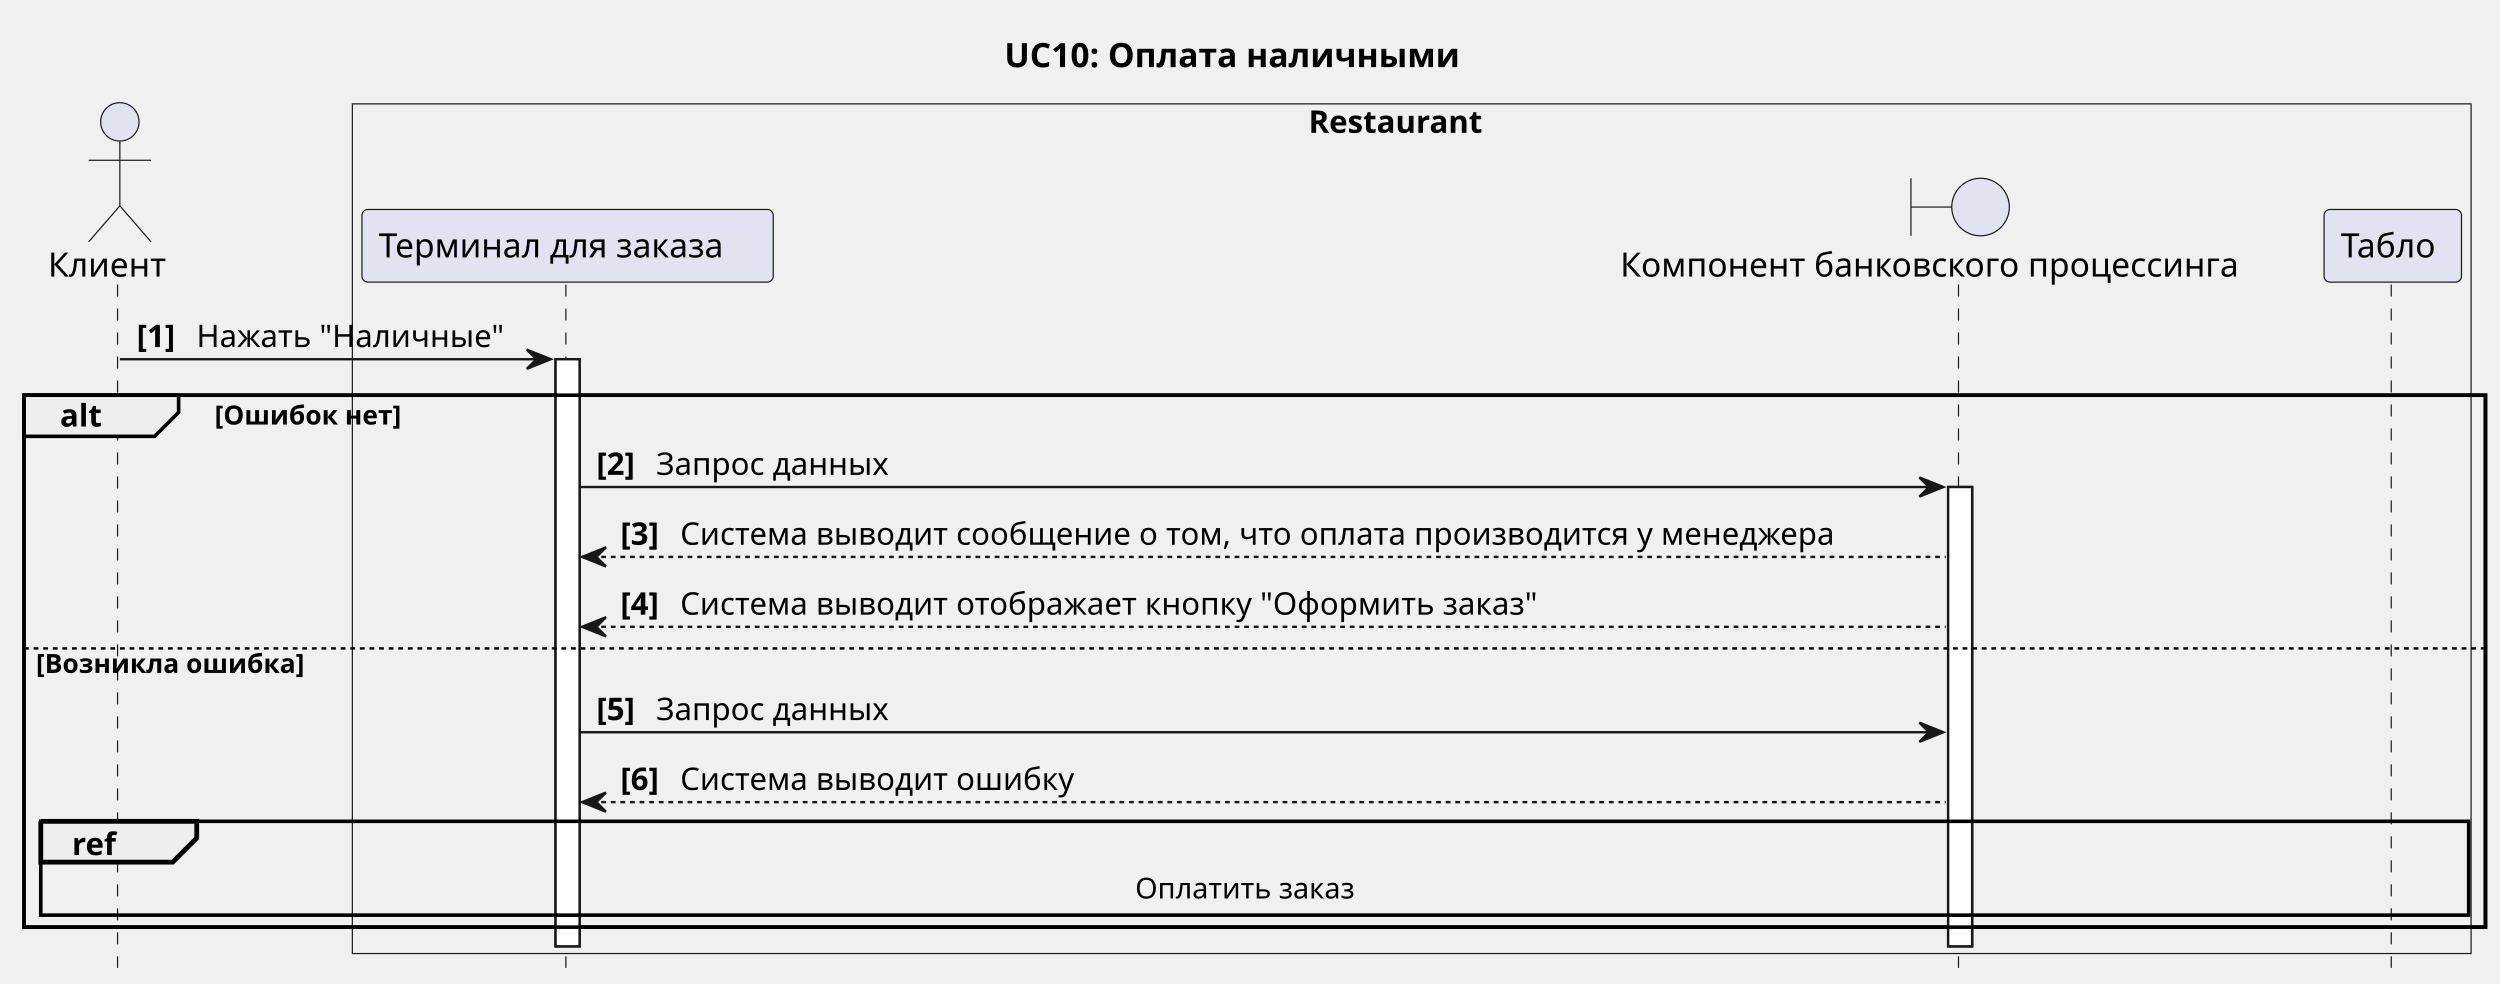
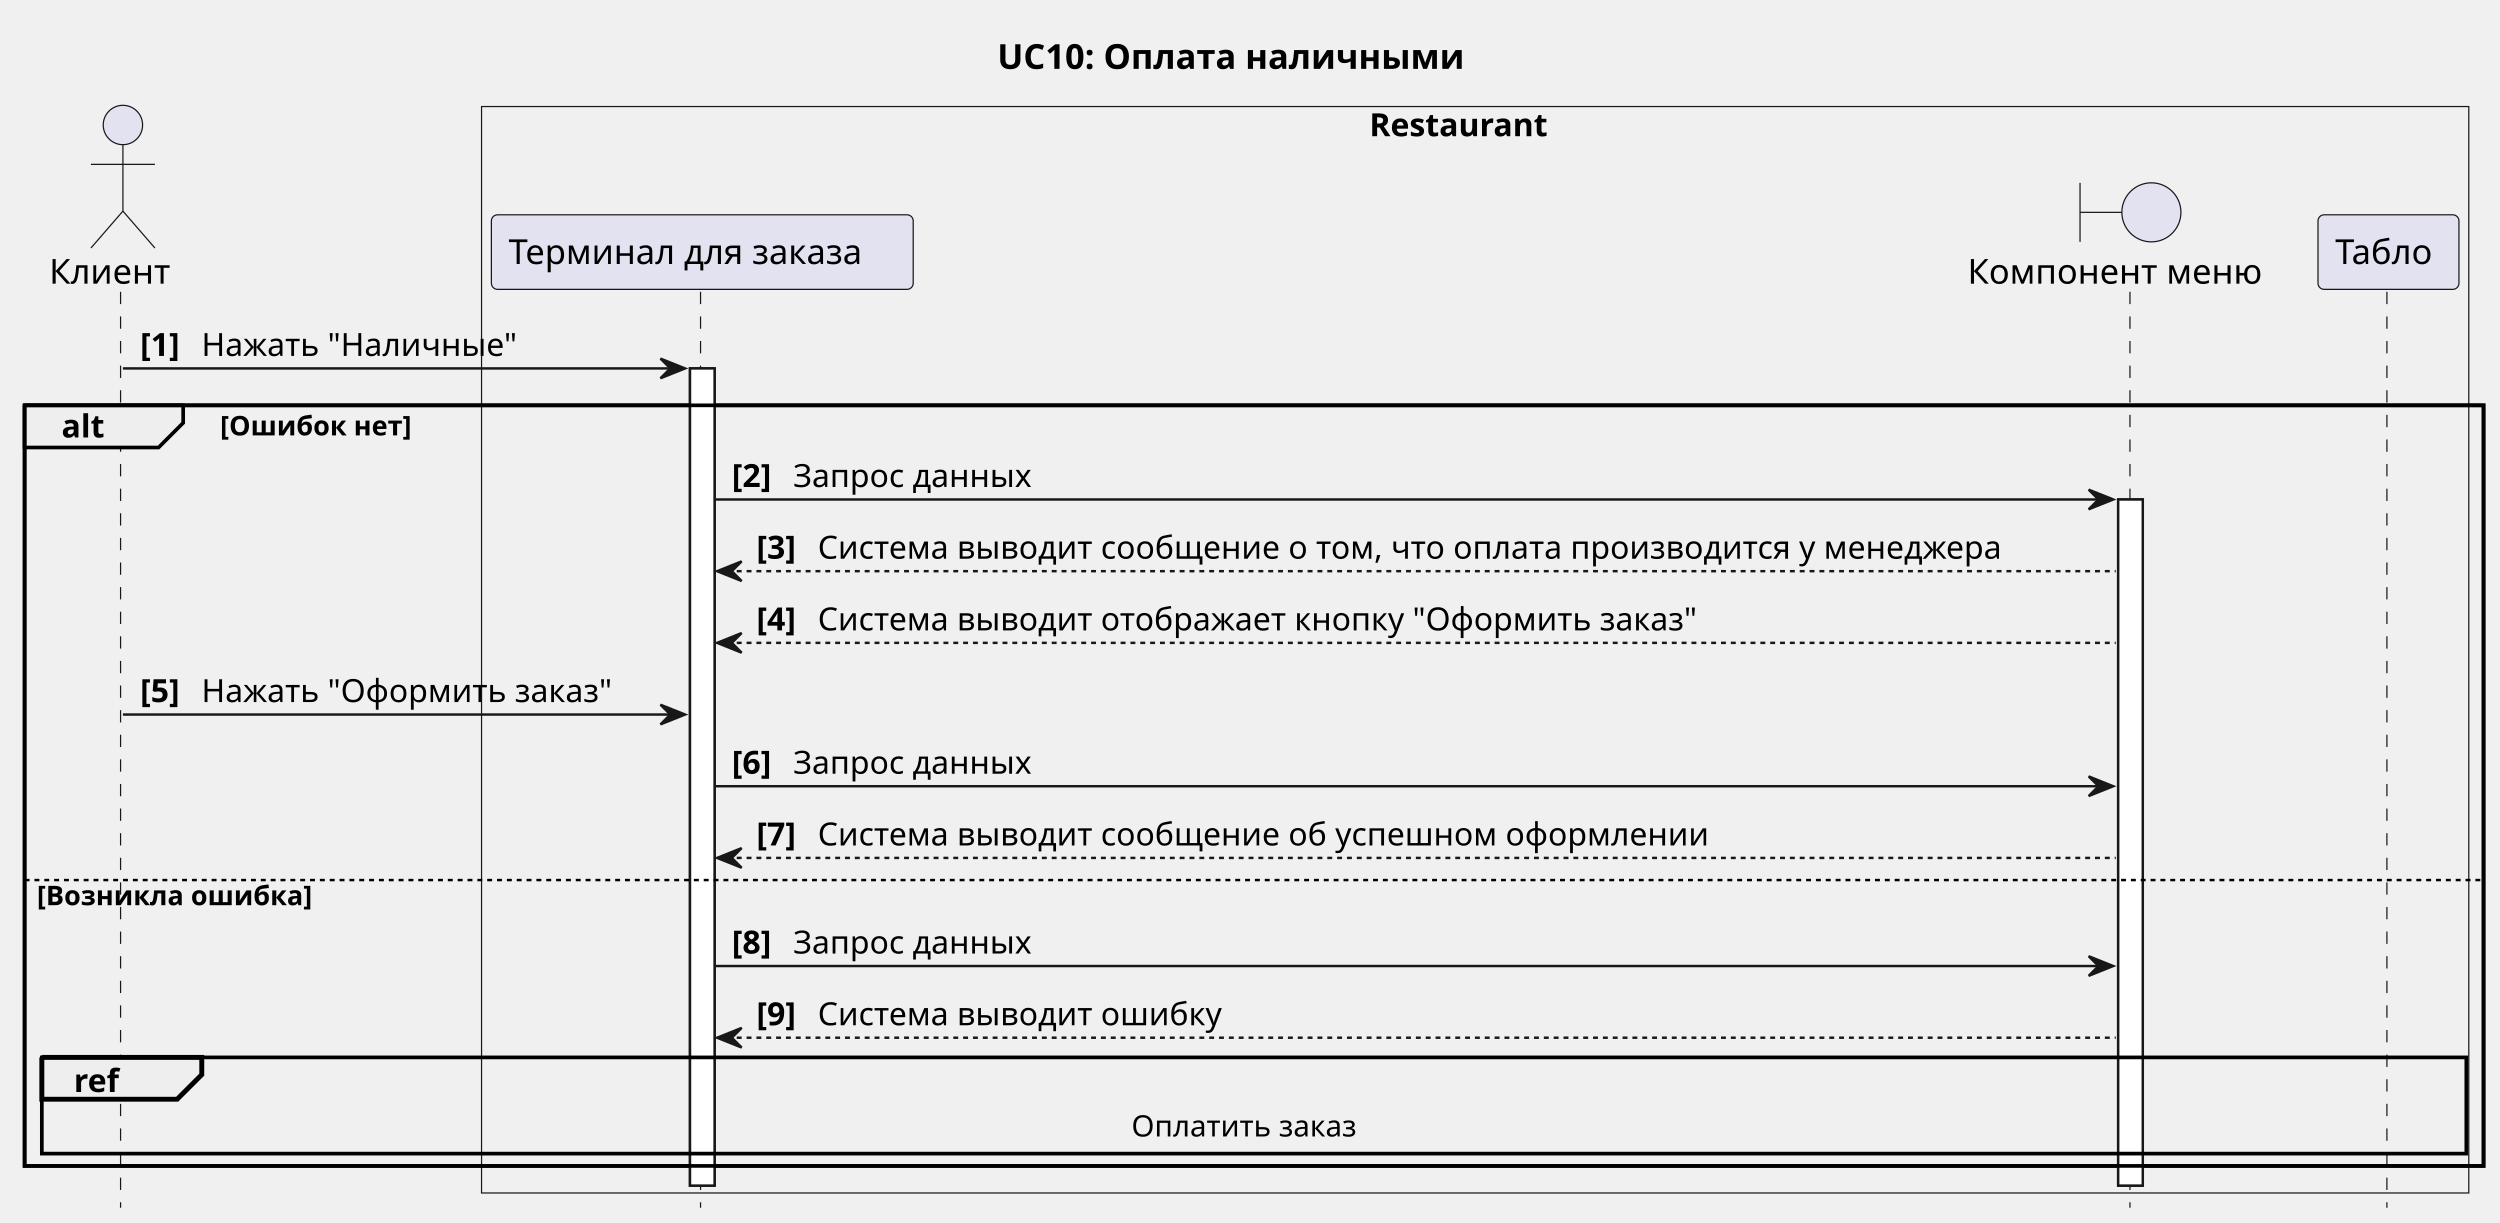
- <svg xmlns="http://www.w3.org/2000/svg" contentStyleType="text/css" height="410px" preserveAspectRatio="none" style="width:1042px;height:410px;background:#FFFFFF;" version="1.1" viewBox="0 0 1042 410" width="1042px" zoomAndPan="magnify">
+ <svg xmlns="http://www.w3.org/2000/svg" contentStyleType="text/css" height="497px" preserveAspectRatio="none" style="width:1016px;height:497px;background:#FFFFFF;" version="1.1" viewBox="0 0 1016 497" width="1016px" zoomAndPan="magnify">
  <defs />
  <g>
-     <text fill="#000000" font-family="sans-serif" font-size="14" font-weight="bold" lengthAdjust="spacing" textLength="207.69" x="418.628" y="27.995">UС10: Оплата наличными</text>
-     <rect fill="none" height="354.133" style="stroke:#181818;stroke-width:0.5;" width="883.088" x="146.857" y="43.297" />
-     <text fill="#000000" font-family="sans-serif" font-size="13" font-weight="bold" lengthAdjust="spacing" textLength="81.46" x="545.408" y="55.364">Restaurant</text>
-     <rect fill="#FFFFFF" height="244.703" style="stroke:#181818;stroke-width:1.0;" width="10" x="231.569" y="149.727" />
-     <rect fill="#FFFFFF" height="191.438" style="stroke:#181818;stroke-width:1.0;" width="10" x="811.983" y="202.992" />
-     <rect fill="none" height="221.703" style="stroke:#000000;stroke-width:1.5;" width="1025.945" x="10" y="164.727" />
-     <line style="stroke:#181818;stroke-width:0.5;stroke-dasharray:5.0,5.0;" x1="49" x2="49" y1="118.594" y2="403.43" />
-     <line style="stroke:#181818;stroke-width:0.5;stroke-dasharray:5.0,5.0;" x1="235.857" x2="235.857" y1="118.594" y2="403.43" />
-     <line style="stroke:#181818;stroke-width:0.5;stroke-dasharray:5.0,5.0;" x1="816.299" x2="816.299" y1="118.594" y2="403.43" />
-     <line style="stroke:#181818;stroke-width:0.5;stroke-dasharray:5.0,5.0;" x1="996.667" x2="996.667" y1="118.594" y2="403.43" />
+     <text fill="#000000" font-family="sans-serif" font-size="14" font-weight="bold" lengthAdjust="spacing" textLength="207.69" x="405.313" y="27.995">UС10: Оплата наличными</text>
+     <rect fill="none" height="441.531" style="stroke:#181818;stroke-width:0.5;" width="807.616" x="195.7" y="43.297" />
+     <text fill="#000000" font-family="sans-serif" font-size="13" font-weight="bold" lengthAdjust="spacing" textLength="81.46" x="556.516" y="55.364">Restaurant</text>
+     <rect fill="#FFFFFF" height="332.102" style="stroke:#181818;stroke-width:1.0;" width="10" x="280.413" y="149.727" />
+     <rect fill="#FFFFFF" height="278.836" style="stroke:#181818;stroke-width:1.0;" width="10" x="860.826" y="202.992" />
+     <rect fill="none" height="309.102" style="stroke:#000000;stroke-width:1.5;" width="999.316" x="10" y="164.727" />
+     <line style="stroke:#181818;stroke-width:0.5;stroke-dasharray:5.0,5.0;" x1="49" x2="49" y1="118.594" y2="490.828" />
+     <line style="stroke:#181818;stroke-width:0.5;stroke-dasharray:5.0,5.0;" x1="284.7" x2="284.7" y1="118.594" y2="490.828" />
+     <line style="stroke:#181818;stroke-width:0.5;stroke-dasharray:5.0,5.0;" x1="865.614" x2="865.614" y1="118.594" y2="490.828" />
+     <line style="stroke:#181818;stroke-width:0.5;stroke-dasharray:5.0,5.0;" x1="970.038" x2="970.038" y1="118.594" y2="490.828" />
    <text fill="#000000" font-family="sans-serif" font-size="14" lengthAdjust="spacing" textLength="53.908" x="20" y="115.292">Клиент</text>
    <ellipse cx="49.954" cy="50.797" fill="#E2E2F0" rx="8" ry="8" style="stroke:#181818;stroke-width:0.5;" />
    <path d="M49.954,58.797 L49.954,85.797 M36.954,66.797 L62.954,66.797 M49.954,85.797 L36.954,100.797 M49.954,85.797 L62.954,100.797 " fill="none" style="stroke:#181818;stroke-width:0.5;" />
-     <rect fill="#E2E2F0" height="30.297" rx="2.5" ry="2.5" style="stroke:#181818;stroke-width:0.5;" width="171.425" x="150.857" y="87.297" />
-     <text fill="#000000" font-family="sans-serif" font-size="14" lengthAdjust="spacing" textLength="157.425" x="157.857" y="107.292">Терминал для заказа</text>
-     <text fill="#000000" font-family="sans-serif" font-size="14" lengthAdjust="spacing" textLength="277.368" x="675.299" y="115.292">Компонент банковского процессинга</text>
-     <path d="M796.483,74.297 L796.483,98.297 M796.483,86.297 L813.483,86.297 " fill="none" style="stroke:#181818;stroke-width:0.5;" />
-     <ellipse cx="825.483" cy="86.297" fill="#E2E2F0" rx="12" ry="12" style="stroke:#181818;stroke-width:0.5;" />
-     <rect fill="#E2E2F0" height="30.297" rx="2.5" ry="2.5" style="stroke:#181818;stroke-width:0.5;" width="57.278" x="968.667" y="87.297" />
-     <text fill="#000000" font-family="sans-serif" font-size="14" lengthAdjust="spacing" textLength="43.278" x="975.667" y="107.292">Табло</text>
-     <rect fill="#FFFFFF" height="244.703" style="stroke:#181818;stroke-width:1.0;" width="10" x="231.569" y="149.727" />
-     <rect fill="#FFFFFF" height="191.438" style="stroke:#181818;stroke-width:1.0;" width="10" x="811.983" y="202.992" />
-     <polygon fill="#181818" points="219.569,145.727,229.569,149.727,219.569,153.727,223.569,149.727" style="stroke:#181818;stroke-width:1.0;" />
-     <line style="stroke:#181818;stroke-width:1.0;" x1="49.954" x2="225.569" y1="149.727" y2="149.727" />
+     <rect fill="#E2E2F0" height="30.297" rx="2.5" ry="2.5" style="stroke:#181818;stroke-width:0.5;" width="171.425" x="199.7" y="87.297" />
+     <text fill="#000000" font-family="sans-serif" font-size="14" lengthAdjust="spacing" textLength="157.425" x="206.7" y="107.292">Терминал для заказа</text>
+     <text fill="#000000" font-family="sans-serif" font-size="14" lengthAdjust="spacing" textLength="126.424" x="799.614" y="115.292">Компонент меню</text>
+     <path d="M845.326,74.297 L845.326,98.297 M845.326,86.297 L862.326,86.297 " fill="none" style="stroke:#181818;stroke-width:0.5;" />
+     <ellipse cx="874.326" cy="86.297" fill="#E2E2F0" rx="12" ry="12" style="stroke:#181818;stroke-width:0.5;" />
+     <rect fill="#E2E2F0" height="30.297" rx="2.5" ry="2.5" style="stroke:#181818;stroke-width:0.5;" width="57.278" x="942.038" y="87.297" />
+     <text fill="#000000" font-family="sans-serif" font-size="14" lengthAdjust="spacing" textLength="43.278" x="949.038" y="107.292">Табло</text>
+     <rect fill="#FFFFFF" height="332.102" style="stroke:#181818;stroke-width:1.0;" width="10" x="280.413" y="149.727" />
+     <rect fill="#FFFFFF" height="278.836" style="stroke:#181818;stroke-width:1.0;" width="10" x="860.826" y="202.992" />
+     <polygon fill="#181818" points="268.413,145.727,278.413,149.727,268.413,153.727,272.413,149.727" style="stroke:#181818;stroke-width:1.0;" />
+     <line style="stroke:#181818;stroke-width:1.0;" x1="49.954" x2="274.413" y1="149.727" y2="149.727" />
    <text fill="#000000" font-family="sans-serif" font-size="13" font-weight="bold" lengthAdjust="spacing" textLength="20.928" x="56.954" y="144.661">[1]</text>
    <text fill="#000000" font-family="sans-serif" font-size="13" lengthAdjust="spacing" textLength="137.687" x="81.882" y="144.661">Нажать "Наличные"</text>
    <path d="M10,164.727 L74.443,164.727 L74.443,171.859 L64.443,181.859 L10,181.859 L10,164.727 " fill="#EEEEEE" style="stroke:#000000;stroke-width:1.5;" />
-     <rect fill="none" height="221.703" style="stroke:#000000;stroke-width:1.5;" width="1025.945" x="10" y="164.727" />
+     <rect fill="none" height="309.102" style="stroke:#000000;stroke-width:1.5;" width="999.316" x="10" y="164.727" />
    <text fill="#000000" font-family="sans-serif" font-size="13" font-weight="bold" lengthAdjust="spacing" textLength="19.443" x="25" y="177.793">alt</text>
    <text fill="#000000" font-family="sans-serif" font-size="11" font-weight="bold" lengthAdjust="spacing" textLength="86.765" x="89.443" y="176.937">[Ошибок нет]</text>
-     <polygon fill="#181818" points="799.983,198.992,809.983,202.992,799.983,206.992,803.983,202.992" style="stroke:#181818;stroke-width:1.0;" />
-     <line style="stroke:#181818;stroke-width:1.0;" x1="241.569" x2="805.983" y1="202.992" y2="202.992" />
-     <text fill="#000000" font-family="sans-serif" font-size="13" font-weight="bold" lengthAdjust="spacing" textLength="20.928" x="248.569" y="197.926">[2]</text>
-     <text fill="#000000" font-family="sans-serif" font-size="13" lengthAdjust="spacing" textLength="104.197" x="273.498" y="197.926">Запрос данных</text>
-     <polygon fill="#181818" points="252.569,228.125,242.569,232.125,252.569,236.125,248.569,232.125" style="stroke:#181818;stroke-width:1.0;" />
-     <line style="stroke:#181818;stroke-width:1.0;stroke-dasharray:2.0,2.0;" x1="246.569" x2="810.983" y1="232.125" y2="232.125" />
-     <text fill="#000000" font-family="sans-serif" font-size="13" font-weight="bold" lengthAdjust="spacing" textLength="20.928" x="258.569" y="227.059">[3]</text>
-     <text fill="#000000" font-family="sans-serif" font-size="13" lengthAdjust="spacing" textLength="521.485" x="283.498" y="227.059">Система выводит сообщение о том, что оплата производится у менеджера</text>
-     <polygon fill="#181818" points="252.569,257.258,242.569,261.258,252.569,265.258,248.569,261.258" style="stroke:#181818;stroke-width:1.0;" />
-     <line style="stroke:#181818;stroke-width:1.0;stroke-dasharray:2.0,2.0;" x1="246.569" x2="810.983" y1="261.258" y2="261.258" />
-     <text fill="#000000" font-family="sans-serif" font-size="13" font-weight="bold" lengthAdjust="spacing" textLength="20.928" x="258.569" y="256.192">[4]</text>
-     <text fill="#000000" font-family="sans-serif" font-size="13" lengthAdjust="spacing" textLength="389.156" x="283.498" y="256.192">Система выводит отображает кнопку "Оформить заказ"</text>
-     <line style="stroke:#000000;stroke-width:1.0;stroke-dasharray:2.0,2.0;" x1="10" x2="1035.945" y1="270.258" y2="270.258" />
-     <text fill="#000000" font-family="sans-serif" font-size="11" font-weight="bold" lengthAdjust="spacing" textLength="123.986" x="15" y="280.468">[Возникла ошибка]</text>
-     <polygon fill="#181818" points="799.983,301.195,809.983,305.195,799.983,309.195,803.983,305.195" style="stroke:#181818;stroke-width:1.0;" />
-     <line style="stroke:#181818;stroke-width:1.0;" x1="241.569" x2="805.983" y1="305.195" y2="305.195" />
-     <text fill="#000000" font-family="sans-serif" font-size="13" font-weight="bold" lengthAdjust="spacing" textLength="20.928" x="248.569" y="300.129">[5]</text>
-     <text fill="#000000" font-family="sans-serif" font-size="13" lengthAdjust="spacing" textLength="104.197" x="273.498" y="300.129">Запрос данных</text>
-     <polygon fill="#181818" points="252.569,330.328,242.569,334.328,252.569,338.328,248.569,334.328" style="stroke:#181818;stroke-width:1.0;" />
-     <line style="stroke:#181818;stroke-width:1.0;stroke-dasharray:2.0,2.0;" x1="246.569" x2="810.983" y1="334.328" y2="334.328" />
-     <text fill="#000000" font-family="sans-serif" font-size="13" font-weight="bold" lengthAdjust="spacing" textLength="20.928" x="258.569" y="329.262">[6]</text>
-     <text fill="#000000" font-family="sans-serif" font-size="13" lengthAdjust="spacing" textLength="176.693" x="283.498" y="329.262">Система выводит ошибку</text>
-     <rect fill="none" height="39.102" style="stroke:#000000;stroke-width:1.5;" width="1011.945" x="17" y="342.328" />
-     <path d="M17,342.328 L82,342.328 L82,349.328 L72,359.328 L17,359.328 L17,342.328 " fill="#EEEEEE" style="stroke:#000000;stroke-width:2.0;" />
-     <text fill="#000000" font-family="sans-serif" font-size="13" font-weight="bold" lengthAdjust="spacing" textLength="20.884" x="30" y="356.395">ref</text>
-     <text fill="#000000" font-family="sans-serif" font-size="12" lengthAdjust="spacing" textLength="99.697" x="473.124" y="374.467">Оплатить заказ</text>
+     <polygon fill="#181818" points="848.826,198.992,858.826,202.992,848.826,206.992,852.826,202.992" style="stroke:#181818;stroke-width:1.0;" />
+     <line style="stroke:#181818;stroke-width:1.0;" x1="290.413" x2="854.826" y1="202.992" y2="202.992" />
+     <text fill="#000000" font-family="sans-serif" font-size="13" font-weight="bold" lengthAdjust="spacing" textLength="20.928" x="297.413" y="197.926">[2]</text>
+     <text fill="#000000" font-family="sans-serif" font-size="13" lengthAdjust="spacing" textLength="104.197" x="322.341" y="197.926">Запрос данных</text>
+     <polygon fill="#181818" points="301.413,228.125,291.413,232.125,301.413,236.125,297.413,232.125" style="stroke:#181818;stroke-width:1.0;" />
+     <line style="stroke:#181818;stroke-width:1.0;stroke-dasharray:2.0,2.0;" x1="295.413" x2="859.826" y1="232.125" y2="232.125" />
+     <text fill="#000000" font-family="sans-serif" font-size="13" font-weight="bold" lengthAdjust="spacing" textLength="20.928" x="307.413" y="227.059">[3]</text>
+     <text fill="#000000" font-family="sans-serif" font-size="13" lengthAdjust="spacing" textLength="521.485" x="332.341" y="227.059">Система выводит сообщение о том, что оплата производится у менеджера</text>
+     <polygon fill="#181818" points="301.413,257.258,291.413,261.258,301.413,265.258,297.413,261.258" style="stroke:#181818;stroke-width:1.0;" />
+     <line style="stroke:#181818;stroke-width:1.0;stroke-dasharray:2.0,2.0;" x1="295.413" x2="859.826" y1="261.258" y2="261.258" />
+     <text fill="#000000" font-family="sans-serif" font-size="13" font-weight="bold" lengthAdjust="spacing" textLength="20.928" x="307.413" y="256.192">[4]</text>
+     <text fill="#000000" font-family="sans-serif" font-size="13" lengthAdjust="spacing" textLength="389.156" x="332.341" y="256.192">Система выводит отображает кнопку "Оформить заказ"</text>
+     <polygon fill="#181818" points="268.413,286.391,278.413,290.391,268.413,294.391,272.413,290.391" style="stroke:#181818;stroke-width:1.0;" />
+     <line style="stroke:#181818;stroke-width:1.0;" x1="49.954" x2="274.413" y1="290.391" y2="290.391" />
+     <text fill="#000000" font-family="sans-serif" font-size="13" font-weight="bold" lengthAdjust="spacing" textLength="20.928" x="56.954" y="285.325">[5]</text>
+     <text fill="#000000" font-family="sans-serif" font-size="13" lengthAdjust="spacing" textLength="181.53" x="81.882" y="285.325">Нажать "Оформить заказ"</text>
+     <polygon fill="#181818" points="848.826,315.523,858.826,319.523,848.826,323.523,852.826,319.523" style="stroke:#181818;stroke-width:1.0;" />
+     <line style="stroke:#181818;stroke-width:1.0;" x1="290.413" x2="854.826" y1="319.523" y2="319.523" />
+     <text fill="#000000" font-family="sans-serif" font-size="13" font-weight="bold" lengthAdjust="spacing" textLength="20.928" x="297.413" y="314.457">[6]</text>
+     <text fill="#000000" font-family="sans-serif" font-size="13" lengthAdjust="spacing" textLength="104.197" x="322.341" y="314.457">Запрос данных</text>
+     <polygon fill="#181818" points="301.413,344.656,291.413,348.656,301.413,352.656,297.413,348.656" style="stroke:#181818;stroke-width:1.0;" />
+     <line style="stroke:#181818;stroke-width:1.0;stroke-dasharray:2.0,2.0;" x1="295.413" x2="859.826" y1="348.656" y2="348.656" />
+     <text fill="#000000" font-family="sans-serif" font-size="13" font-weight="bold" lengthAdjust="spacing" textLength="20.928" x="307.413" y="343.59">[7]</text>
+     <text fill="#000000" font-family="sans-serif" font-size="13" lengthAdjust="spacing" textLength="385.741" x="332.341" y="343.59">Система выводит сообщение об успешном оформлении</text>
+     <line style="stroke:#000000;stroke-width:1.0;stroke-dasharray:2.0,2.0;" x1="10" x2="1009.316" y1="357.656" y2="357.656" />
+     <text fill="#000000" font-family="sans-serif" font-size="11" font-weight="bold" lengthAdjust="spacing" textLength="123.986" x="15" y="367.867">[Возникла ошибка]</text>
+     <polygon fill="#181818" points="848.826,388.594,858.826,392.594,848.826,396.594,852.826,392.594" style="stroke:#181818;stroke-width:1.0;" />
+     <line style="stroke:#181818;stroke-width:1.0;" x1="290.413" x2="854.826" y1="392.594" y2="392.594" />
+     <text fill="#000000" font-family="sans-serif" font-size="13" font-weight="bold" lengthAdjust="spacing" textLength="20.928" x="297.413" y="387.528">[8]</text>
+     <text fill="#000000" font-family="sans-serif" font-size="13" lengthAdjust="spacing" textLength="104.197" x="322.341" y="387.528">Запрос данных</text>
+     <polygon fill="#181818" points="301.413,417.727,291.413,421.727,301.413,425.727,297.413,421.727" style="stroke:#181818;stroke-width:1.0;" />
+     <line style="stroke:#181818;stroke-width:1.0;stroke-dasharray:2.0,2.0;" x1="295.413" x2="859.826" y1="421.727" y2="421.727" />
+     <text fill="#000000" font-family="sans-serif" font-size="13" font-weight="bold" lengthAdjust="spacing" textLength="20.928" x="307.413" y="416.661">[9]</text>
+     <text fill="#000000" font-family="sans-serif" font-size="13" lengthAdjust="spacing" textLength="176.693" x="332.341" y="416.661">Система выводит ошибку</text>
+     <rect fill="none" height="39.102" style="stroke:#000000;stroke-width:1.5;" width="985.316" x="17" y="429.727" />
+     <path d="M17,429.727 L82,429.727 L82,436.727 L72,446.727 L17,446.727 L17,429.727 " fill="#EEEEEE" style="stroke:#000000;stroke-width:2.0;" />
+     <text fill="#000000" font-family="sans-serif" font-size="13" font-weight="bold" lengthAdjust="spacing" textLength="20.884" x="30" y="443.793">ref</text>
+     <text fill="#000000" font-family="sans-serif" font-size="12" lengthAdjust="spacing" textLength="99.697" x="459.81" y="461.865">Оплатить заказ</text>
  </g>
</svg>
